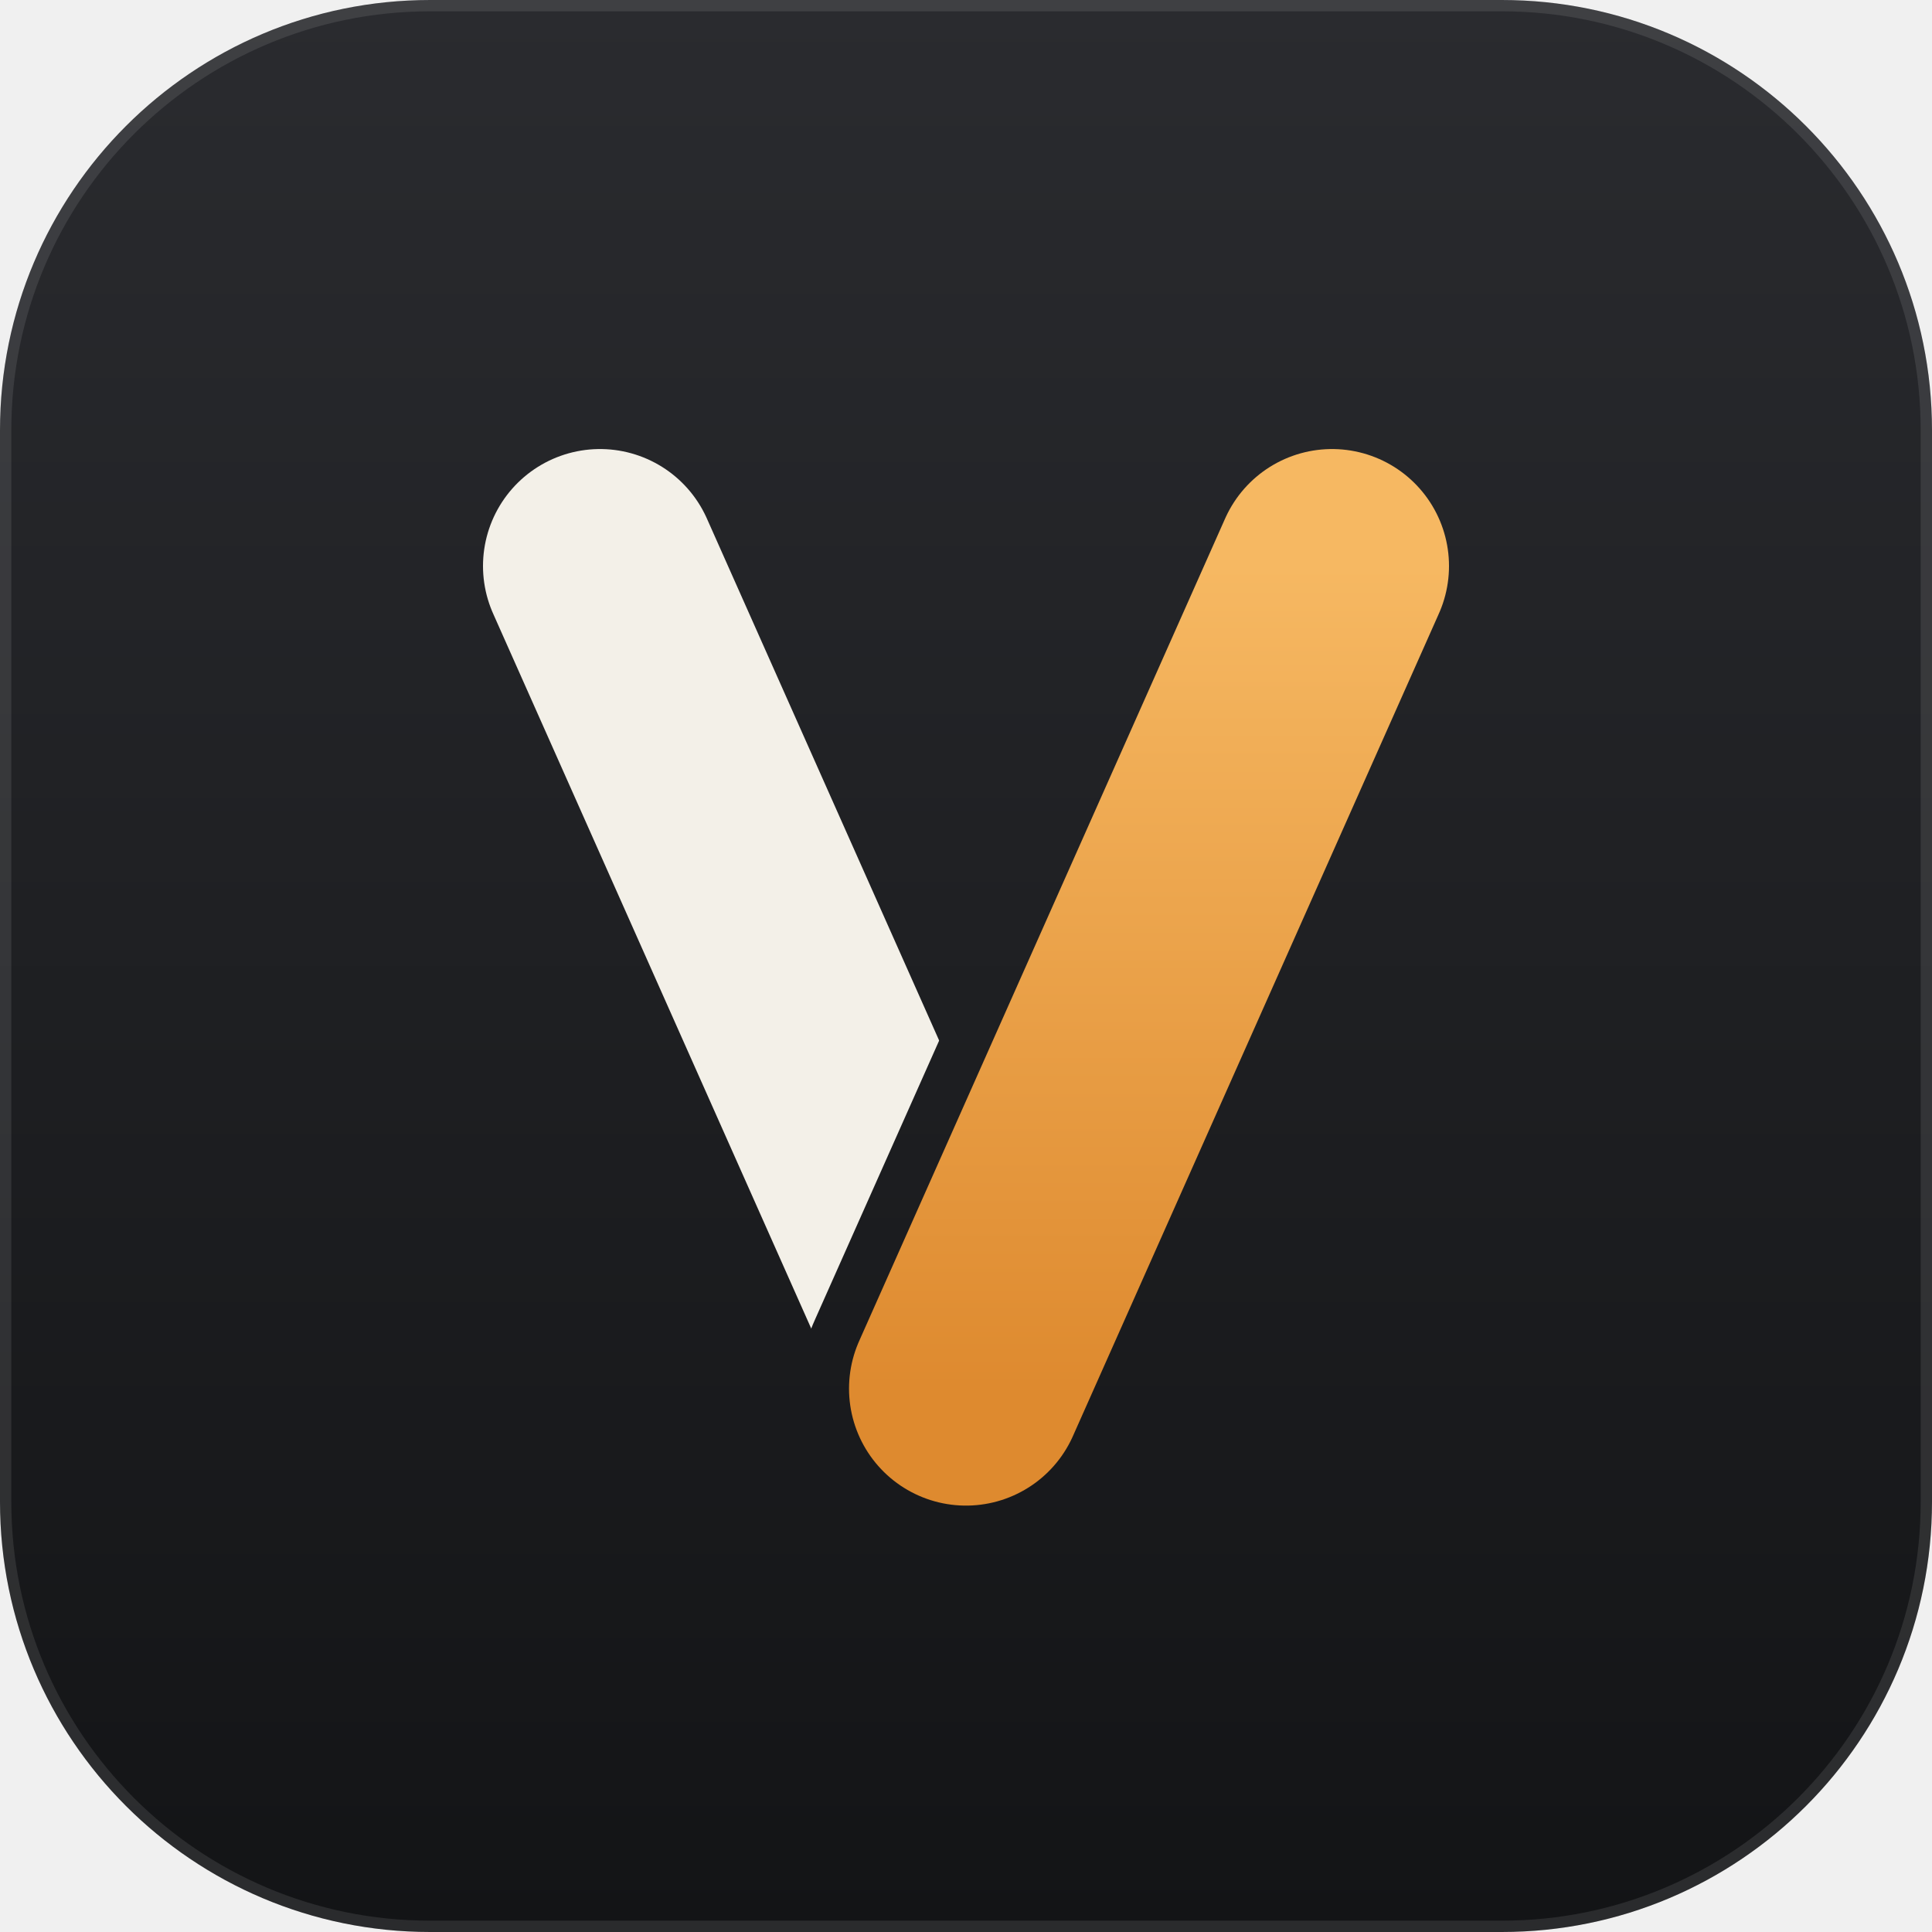
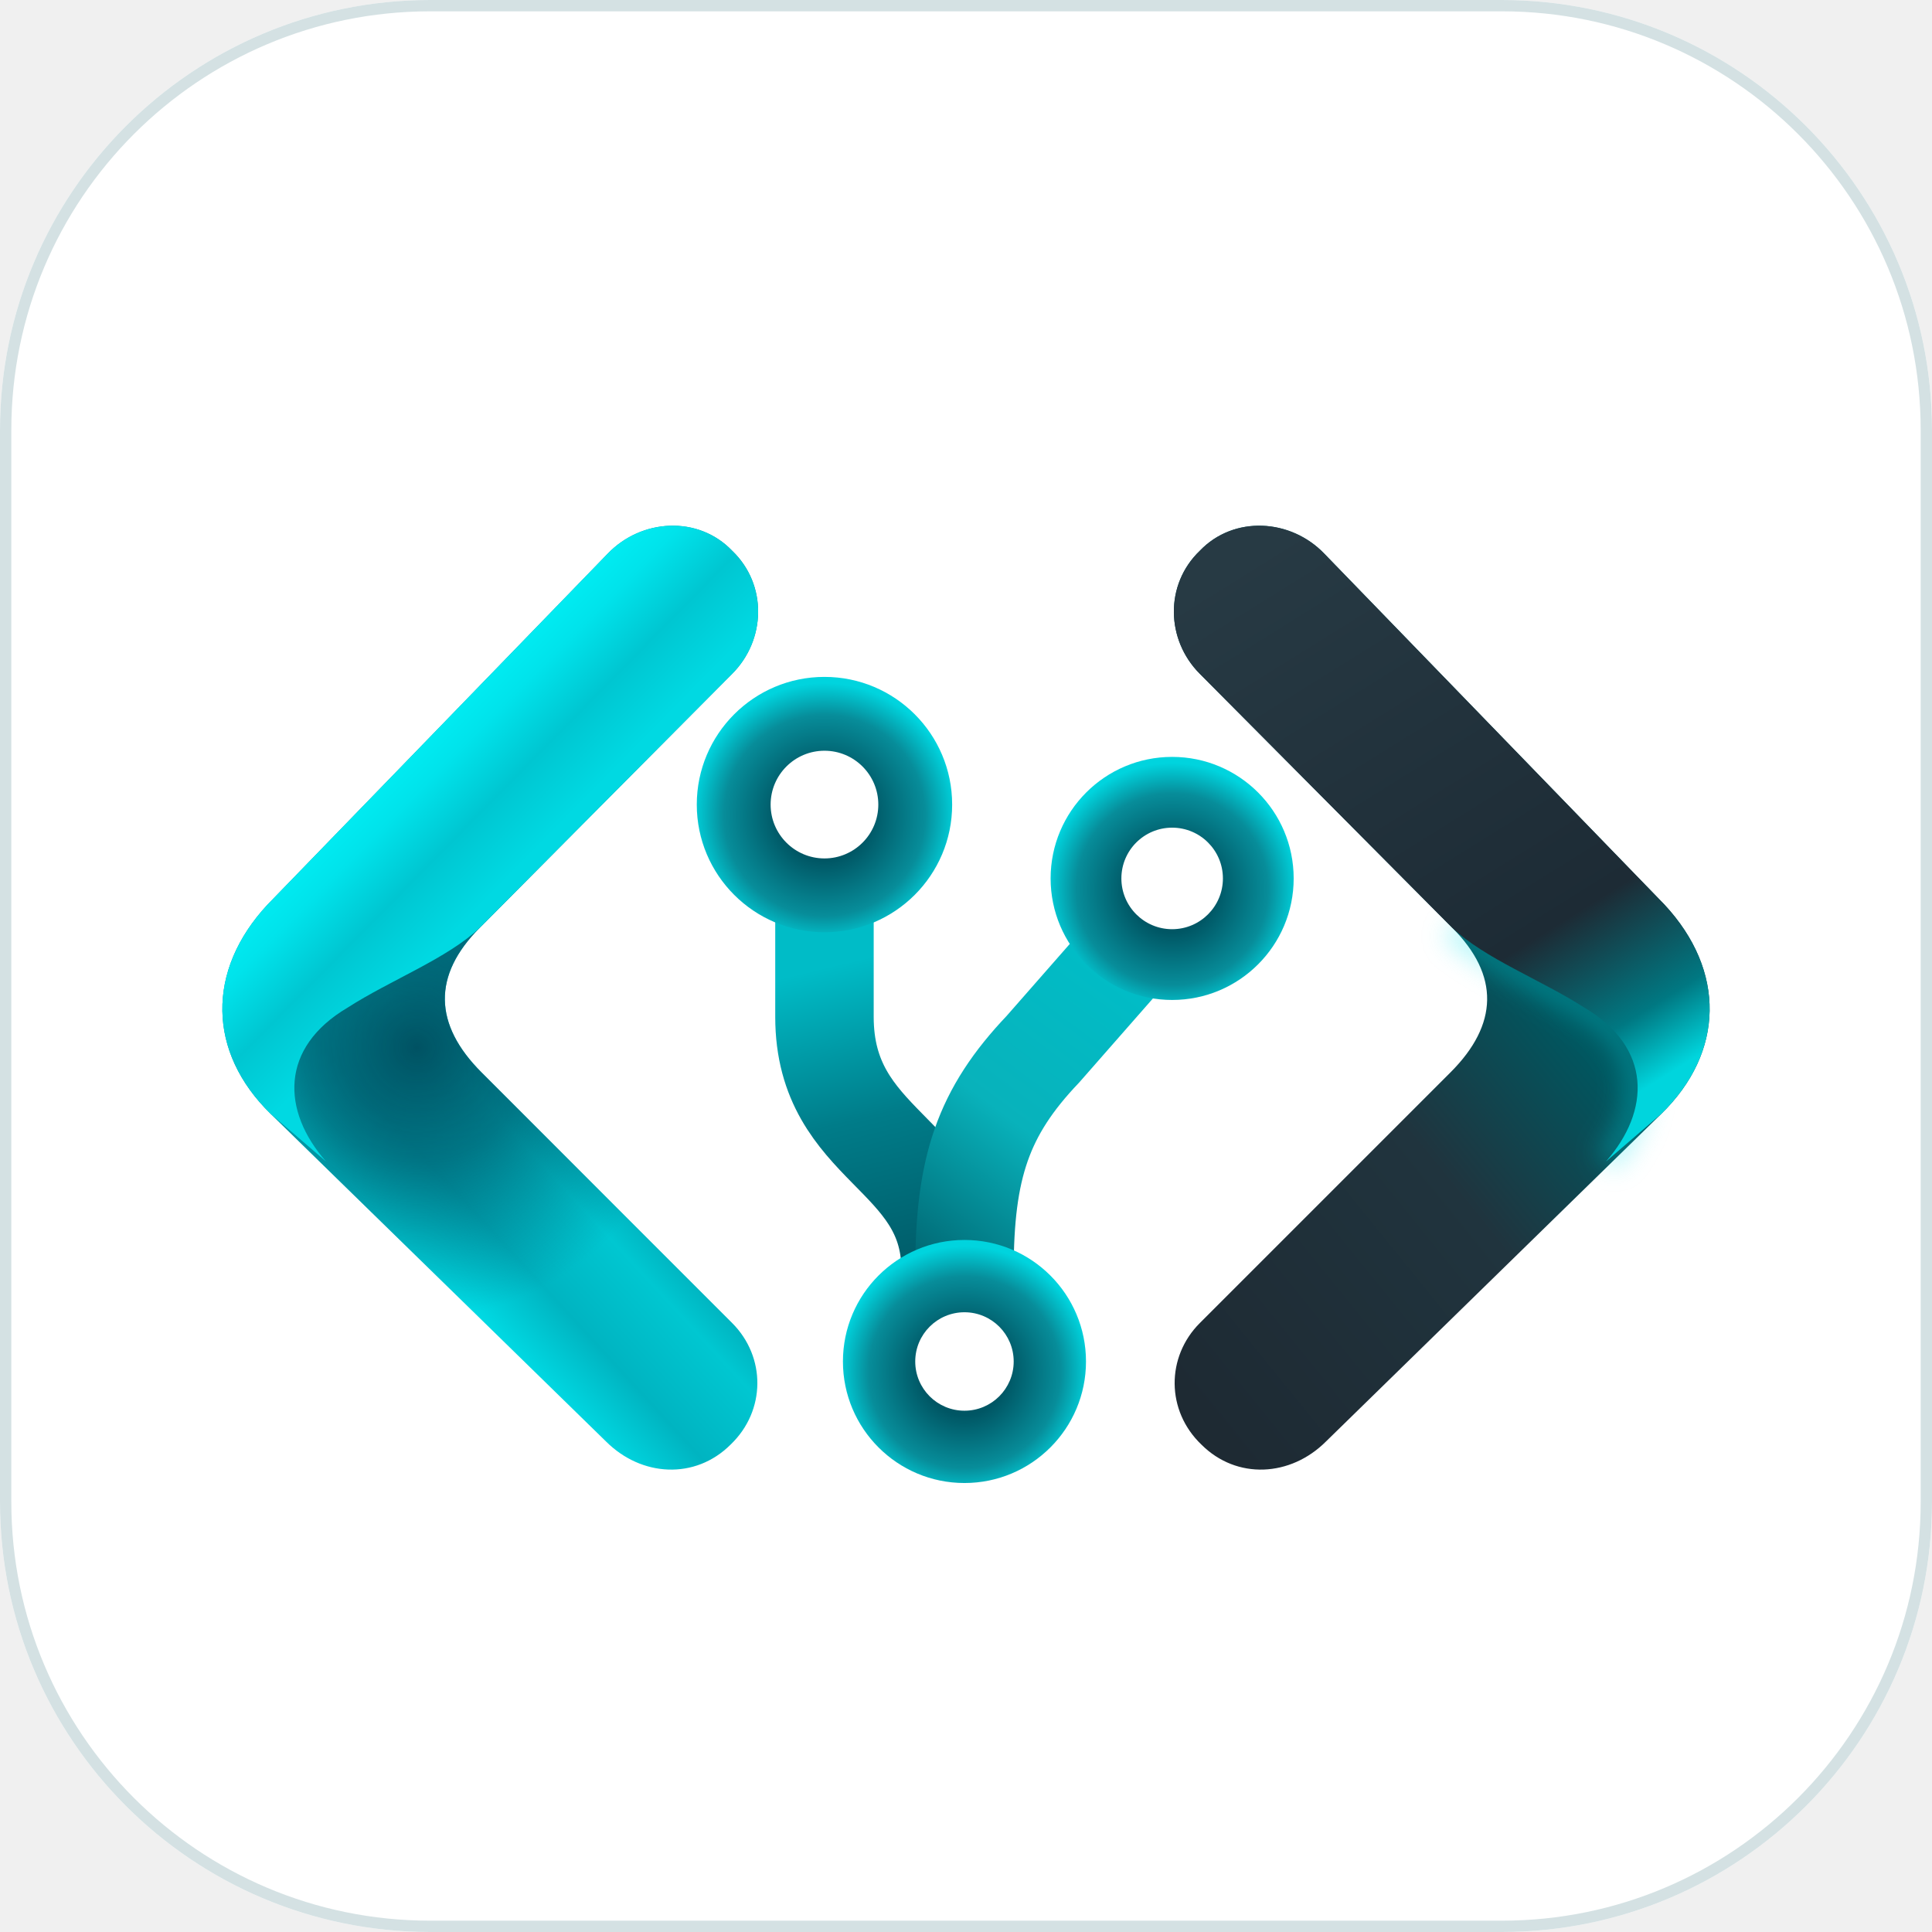
- <svg xmlns="http://www.w3.org/2000/svg" viewBox="0 0 1024 1024">
-   <defs>
-     <linearGradient id="tile" x1="0" y1="0" x2="0" y2="1024" gradientUnits="userSpaceOnUse">
-       <stop offset="0" stop-color="#2A2B2F" />
-       <stop offset="1" stop-color="#131416" />
-     </linearGradient>
-     <linearGradient id="amber" x1="0" y1="300" x2="0" y2="736" gradientUnits="userSpaceOnUse">
-       <stop offset="0" stop-color="#F6B862" />
-       <stop offset="1" stop-color="#DE8A2F" />
-     </linearGradient>
-     <mask id="cut" maskUnits="userSpaceOnUse" x="0" y="0" width="1024" height="1024">
-       <rect width="1024" height="1024" fill="#fff" />
-       <path d="M706 300 L512 736" stroke="#000" stroke-width="176" stroke-linecap="round" />
-     </mask>
-   </defs>
-   <rect width="1024" height="1024" rx="228" fill="url(#tile)" />
-   <rect x="3" y="3" width="1018" height="1018" rx="225" fill="none" stroke="#fff" stroke-opacity=".10" stroke-width="6" />
-   <path d="M318 300 L512 736" stroke="#F3F0E8" stroke-width="124" stroke-linecap="round" fill="none" mask="url(#cut)" />
-   <path d="M706 300 L512 736" stroke="url(#amber)" stroke-width="124" stroke-linecap="round" fill="none" />
+ <svg xmlns="http://www.w3.org/2000/svg" viewBox="0 0 1024 1024" fill="none">
+   <rect width="1024" height="1024" rx="228" fill="#ffffff" />
+   <rect x="3" y="3" width="1018" height="1018" rx="225" stroke="#d4e1e3" stroke-width="6" />
+   <svg x="104" y="265" width="816" height="530" viewBox="0 0 1000 650" fill="none">
+     <defs>
+       <linearGradient id="leftBase" x1="242" y1="598" x2="355" y2="494" gradientUnits="userSpaceOnUse">
+         <stop stop-color="#00dce5" />
+         <stop offset=".3" stop-color="#00b4c1" />
+         <stop offset=".65" stop-color="#00c7d1" />
+         <stop offset="1" stop-color="#0098a8" />
+       </linearGradient>
+       <radialGradient id="leftShadow" cx="143" cy="356" r="176" gradientUnits="userSpaceOnUse">
+         <stop stop-color="#004b5c" stop-opacity=".94" />
+         <stop offset=".42" stop-color="#005869" stop-opacity=".7" />
+         <stop offset="1" stop-color="#006476" stop-opacity="0" />
+       </radialGradient>
+       <clipPath id="leftShape">
+         <path d="M267 35 C289 12 326 10 348 33 C371 55 370 91 348 113 L184 278 C153 309 154 341 185 372 L348 535 C370 557 370 592 347 614 C324 637 289 635 266 612 L48 399 C7 359 6 306 46 263 Z" />
+       </clipPath>
+       <linearGradient id="leftFold" x1="268" y1="19" x2="348" y2="98" gradientUnits="userSpaceOnUse">
+         <stop stop-color="#00f0f5" />
+         <stop offset=".28" stop-color="#00e3eb" />
+         <stop offset=".62" stop-color="#00c6d1" />
+         <stop offset="1" stop-color="#00d9e2" />
+       </linearGradient>
+       <linearGradient id="rightBase" x1="78" y1="380" x2="346" y2="597" gradientUnits="userSpaceOnUse">
+         <stop stop-color="#005760" />
+         <stop offset=".36" stop-color="#20343e" />
+         <stop offset="1" stop-color="#1e2a33" />
+       </linearGradient>
+       <linearGradient id="rightFold" x1="300" y1="25" x2="72" y2="391" gradientUnits="userSpaceOnUse">
+         <stop stop-color="#273a44" />
+         <stop offset=".72" stop-color="#1d2b35" />
+         <stop offset=".9" stop-color="#007882" />
+         <stop offset="1" stop-color="#00d5dd" />
+       </linearGradient>
+       <linearGradient id="leftBranch" x1="425" y1="300" x2="474" y2="505" gradientUnits="userSpaceOnUse">
+         <stop stop-color="#00bcc7" />
+         <stop offset=".48" stop-color="#007c89" />
+         <stop offset="1" stop-color="#005966" />
+       </linearGradient>
+       <linearGradient id="rightBranch" x1="614" y1="311" x2="467" y2="510" gradientUnits="userSpaceOnUse">
+         <stop stop-color="#00bdc7" />
+         <stop offset=".5" stop-color="#08b2bb" />
+         <stop offset="1" stop-color="#005e6a" />
+       </linearGradient>
+       <radialGradient id="node0" cx="408" cy="205" r="86" gradientUnits="userSpaceOnUse">
+         <stop offset=".34" stop-color="#005664" />
+         <stop offset=".76" stop-color="#078d9a" />
+         <stop offset="1" stop-color="#00d4de" />
+       </radialGradient>
+       <radialGradient id="node1" cx="634" cy="253" r="82" gradientUnits="userSpaceOnUse">
+         <stop offset=".34" stop-color="#005664" />
+         <stop offset=".76" stop-color="#078d9a" />
+         <stop offset="1" stop-color="#00d4de" />
+       </radialGradient>
+       <radialGradient id="node2" cx="499" cy="567" r="82" gradientUnits="userSpaceOnUse">
+         <stop offset=".34" stop-color="#005664" />
+         <stop offset=".76" stop-color="#078d9a" />
+         <stop offset="1" stop-color="#00d4de" />
+       </radialGradient>
+       <filter id="foldGlow" x="-100%" y="-100%" width="300%" height="300%">
+         <feGaussianBlur stdDeviation="8" />
+       </filter>
+     </defs>
+     <path d="M267 35 C289 12 326 10 348 33 C371 55 370 91 348 113 L184 278 C153 309 154 341 185 372 L348 535 C370 557 370 592 347 614 C324 637 289 635 266 612 L48 399 C7 359 6 306 46 263 Z" fill="url(#leftBase)" />
+     <circle cx="143" cy="356" r="176" fill="url(#leftShadow)" clip-path="url(#leftShape)" />
+     <path d="M267 35 C289 12 326 10 348 33 C371 55 370 91 348 113 L184 278 C163 298 126 312 98 330 C54 356 55 397 84 430 L48 399 C7 359 6 306 46 263 Z" fill="url(#leftFold)" />
+     <g transform="translate(1000 0) scale(-1 1)">
+       <path d="M267 35 C289 12 326 10 348 33 C371 55 370 91 348 113 L184 278 C153 309 154 341 185 372 L348 535 C370 557 370 592 347 614 C324 637 289 635 266 612 L48 399 C7 359 6 306 46 263 Z" fill="url(#rightBase)" />
+       <path d="M184 278 C163 298 126 312 98 330 C54 356 55 397 84 430" fill="none" stroke="#00e3eb" stroke-width="16" opacity=".3" filter="url(#foldGlow)" />
+       <path d="M267 35 C289 12 326 10 348 33 C371 55 370 91 348 113 L184 278 C163 298 126 312 98 330 C54 356 55 397 84 430 L48 399 C7 359 6 306 46 263 Z" fill="url(#rightFold)" />
+     </g>
+     <path d="M408 270 V336 C408 421 489 424 490 499" stroke="url(#leftBranch)" stroke-width="64" fill="none" />
+     <path d="M600 300 L550 357 C511 398 499 434 499 501" stroke="url(#rightBranch)" stroke-width="64" fill="none" />
+     <path d="M491 198a83 83 0 1 0 -166 0a83 83 0 1 0 166 0M443 198a35 35 0 1 0 -70 0a35 35 0 1 0 70 0" fill="url(#node0)" fill-rule="evenodd" />
+     <path d="M713 246a79 79 0 1 0 -158 0a79 79 0 1 0 158 0M667 246a33 33 0 1 0 -66 0a33 33 0 1 0 66 0" fill="url(#node1)" fill-rule="evenodd" />
+     <path d="M578 560a79 79 0 1 0 -158 0a79 79 0 1 0 158 0M531 560a32 32 0 1 0 -64 0a32 32 0 1 0 64 0" fill="url(#node2)" fill-rule="evenodd" />
+   </svg>
</svg>
